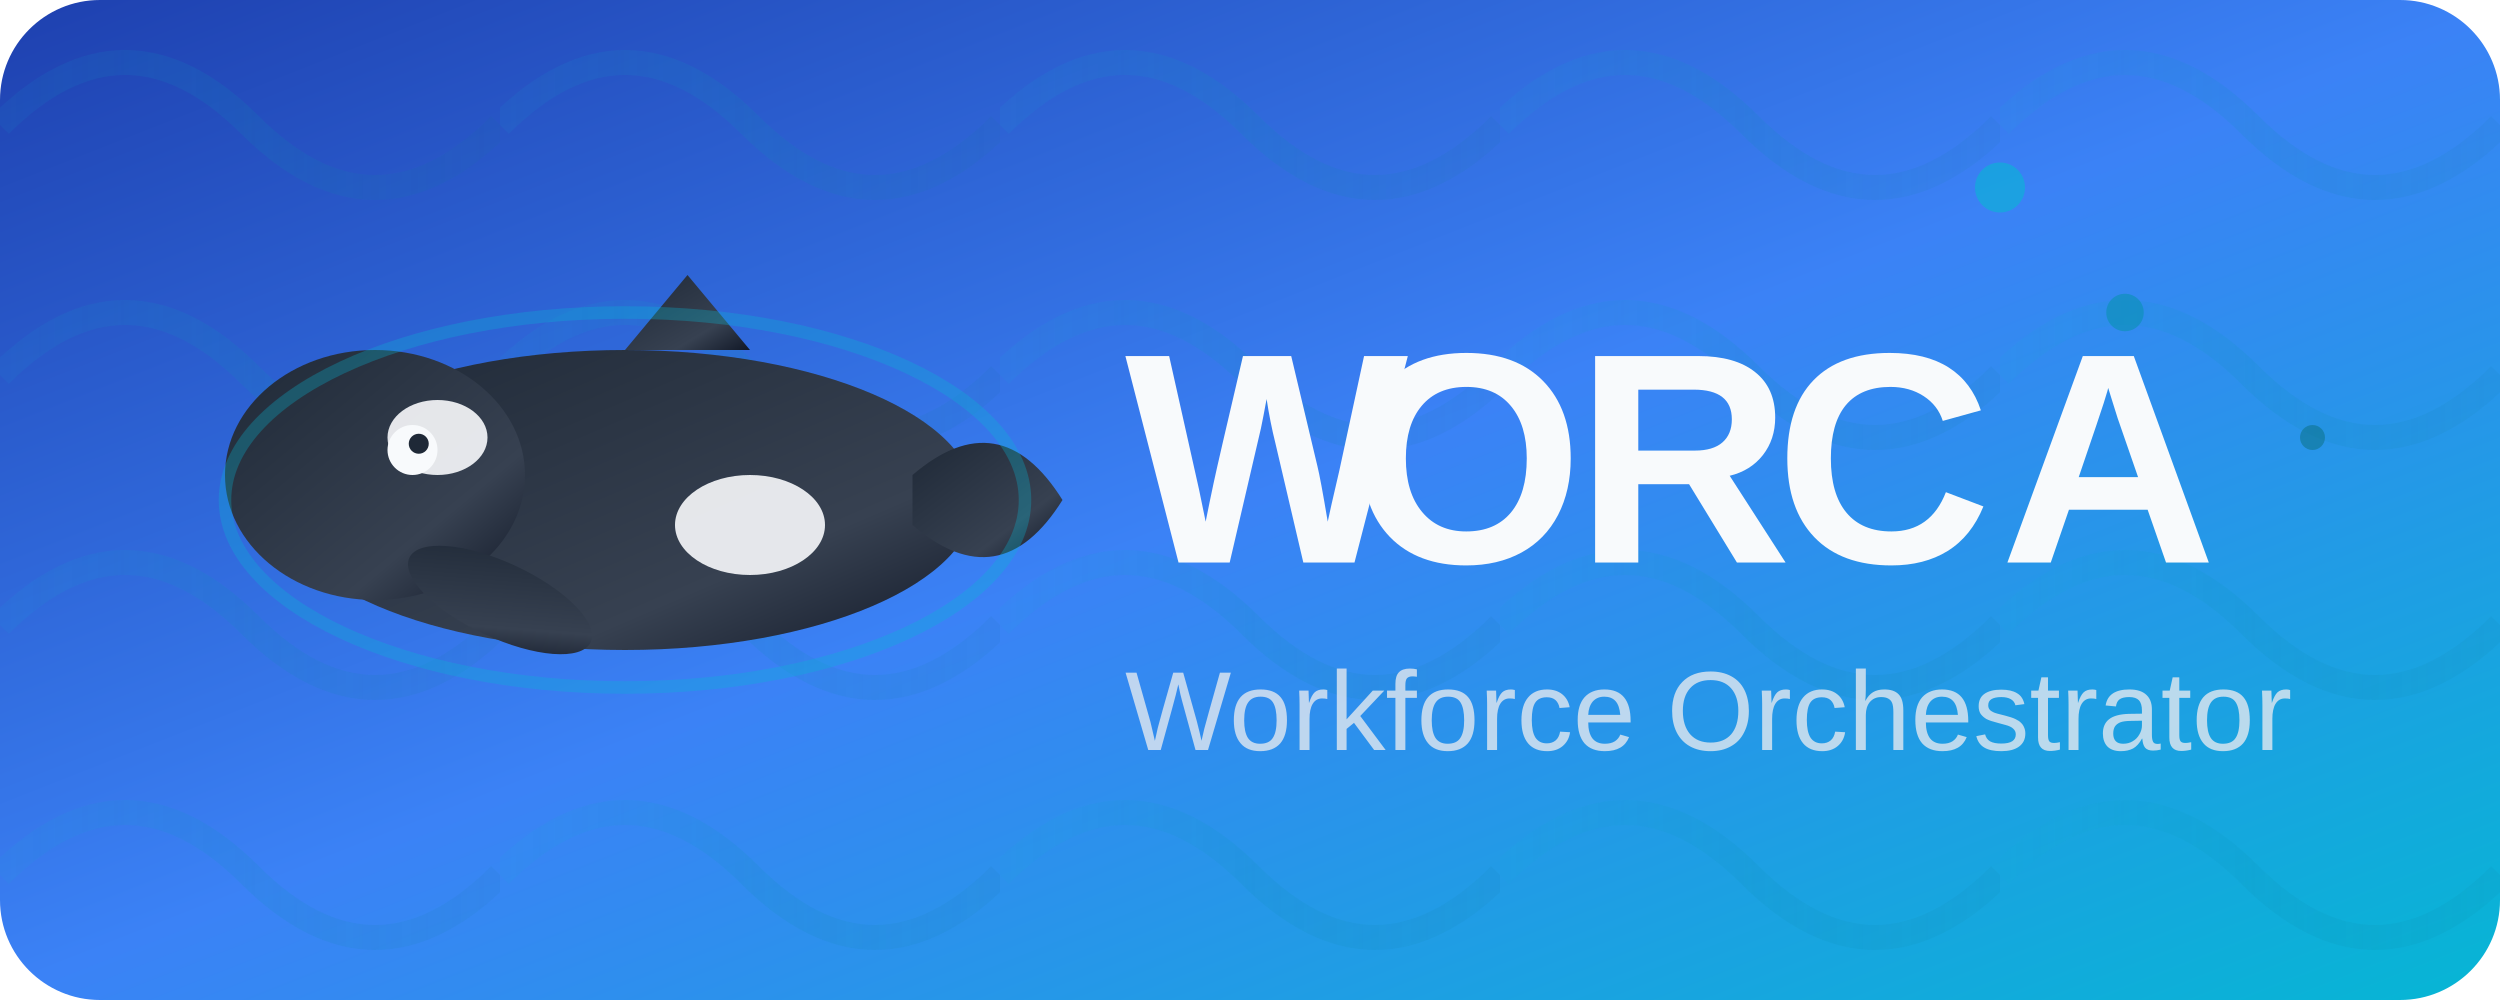
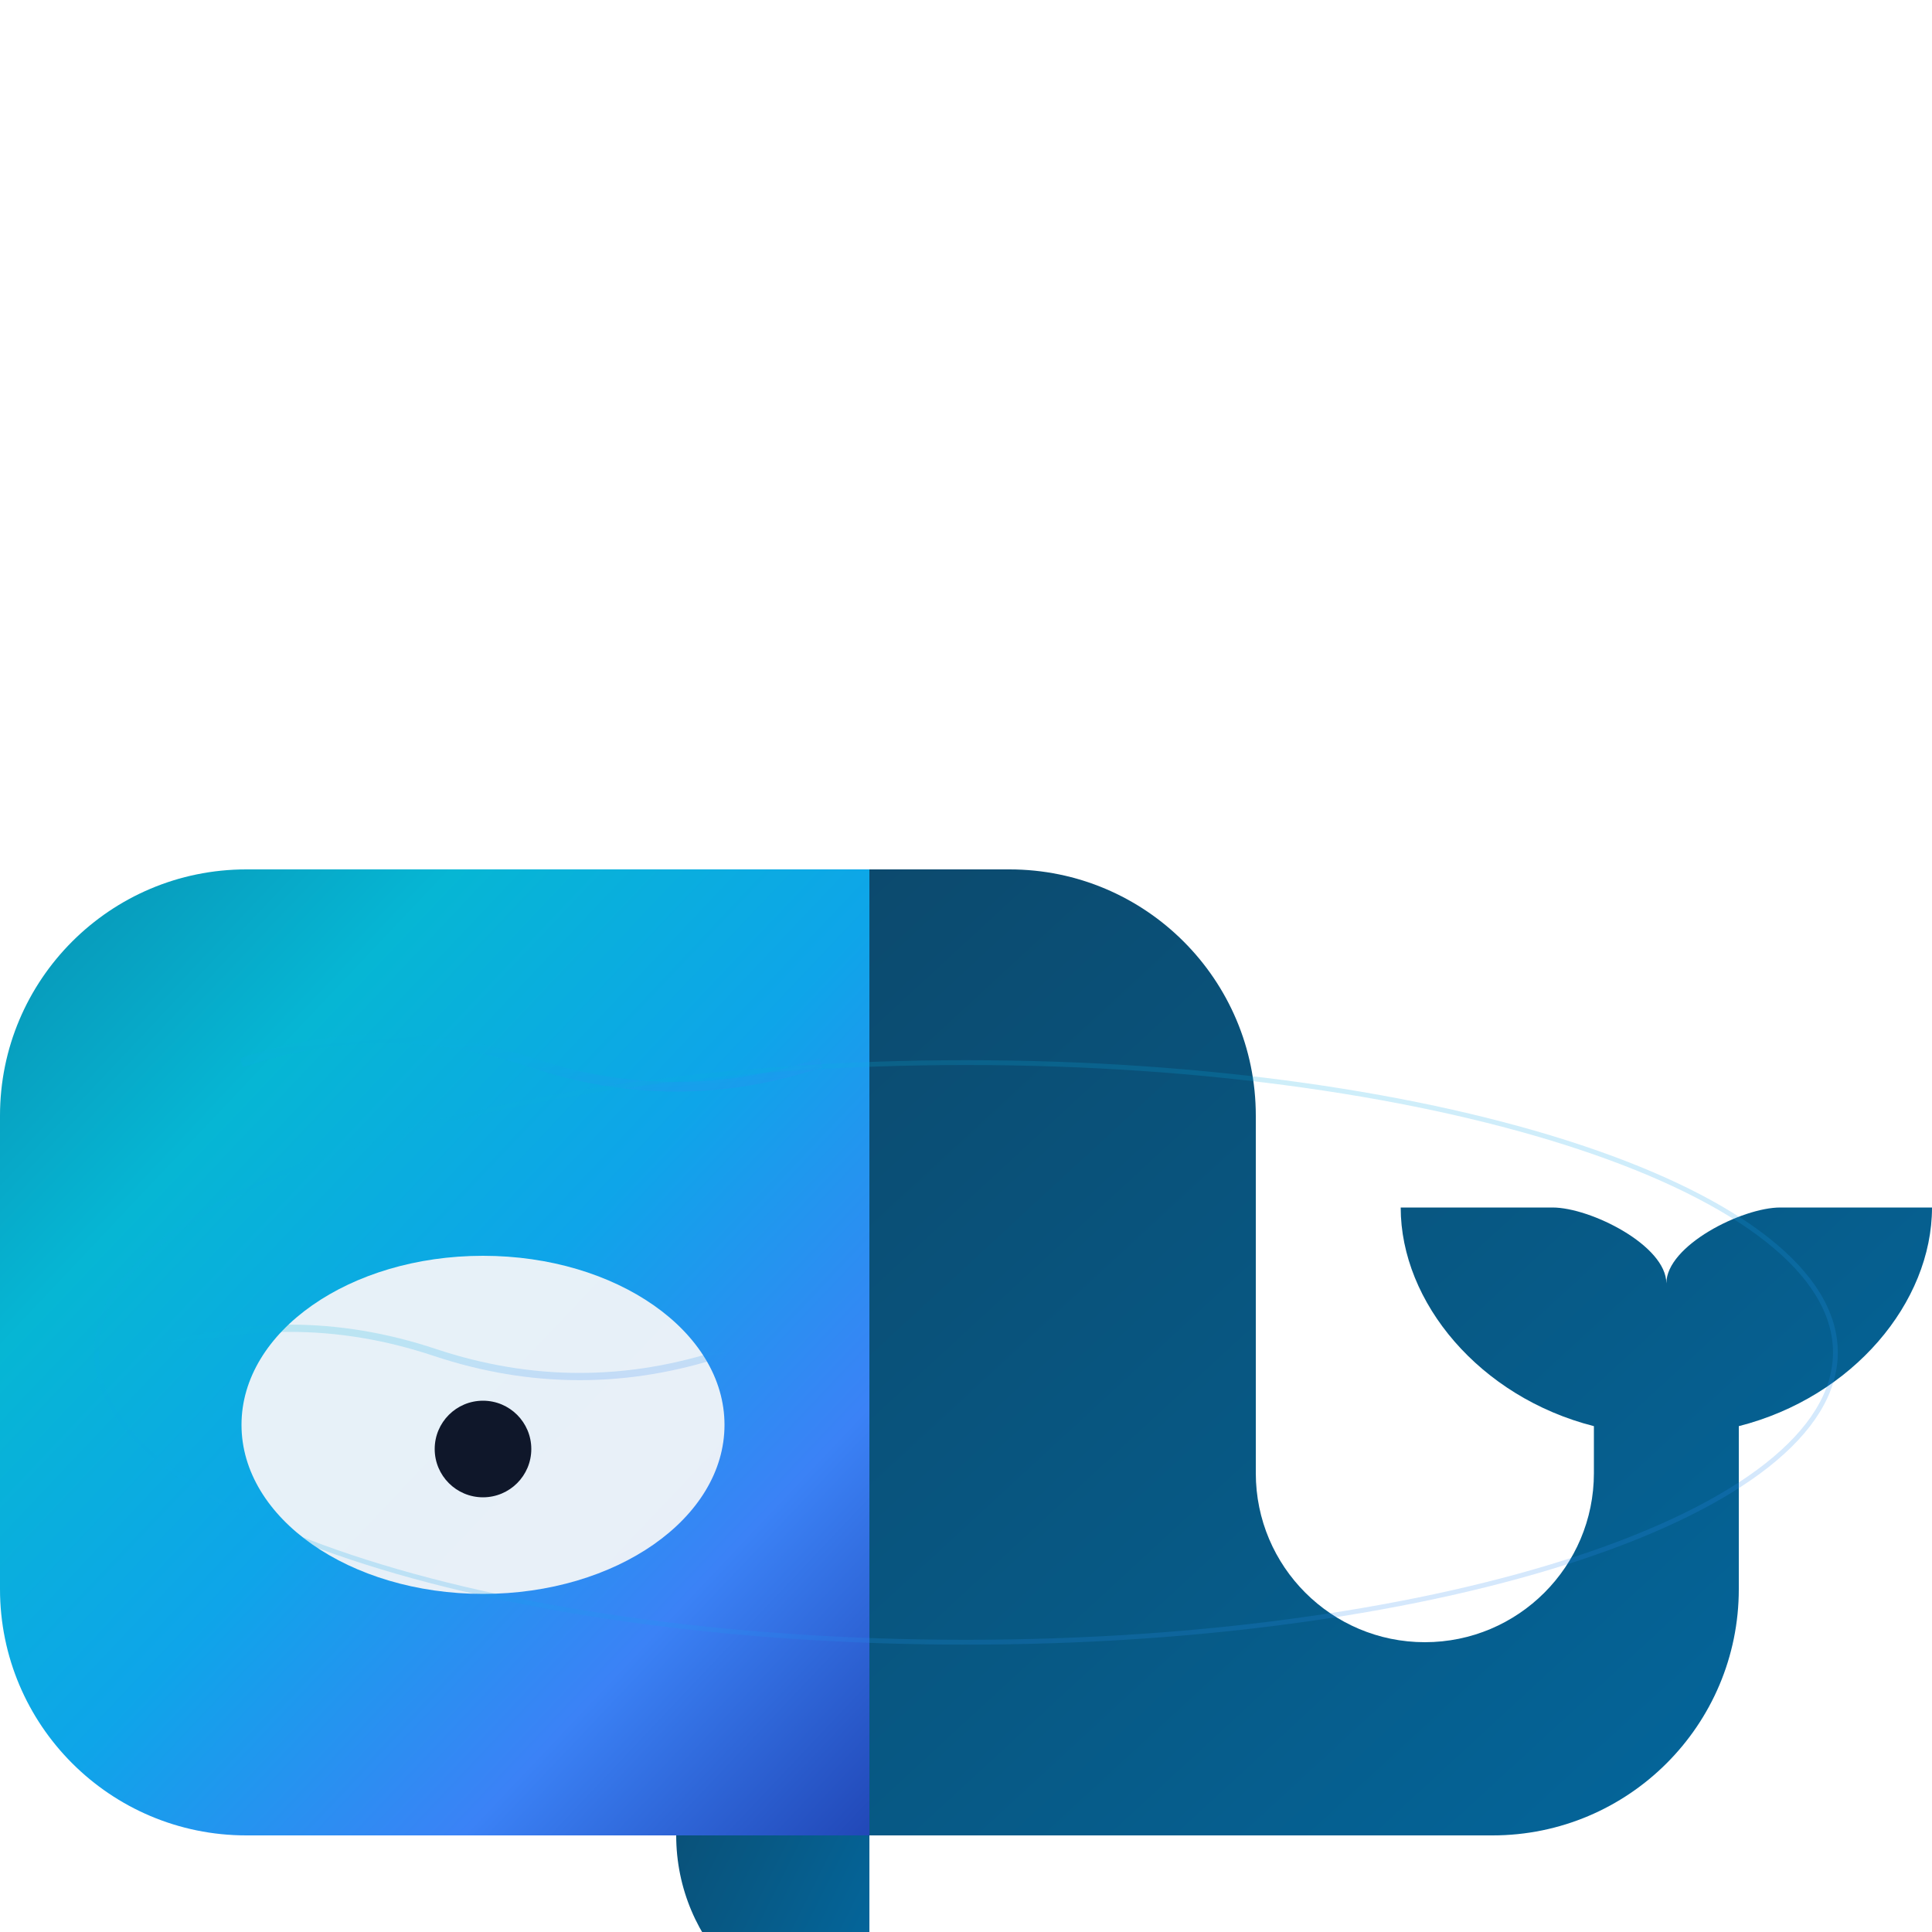
- <svg xmlns="http://www.w3.org/2000/svg" viewBox="0 0 200 80" width="200" height="80">
+ <svg xmlns="http://www.w3.org/2000/svg" height="200px" width="200px" version="1.1" id="Layer_1" viewBox="0 0 200 200" xml:space="preserve">
  <defs>
    <linearGradient id="oceanGradient" x1="0%" y1="0%" x2="100%" y2="100%">
-       <stop offset="0%" style="stop-color:#1e40af;stop-opacity:1" />
-       <stop offset="50%" style="stop-color:#3b82f6;stop-opacity:1" />
-       <stop offset="100%" style="stop-color:#06b6d4;stop-opacity:1" />
+       <stop offset="0%" style="stop-color:#0891b2;stop-opacity:1" />
+       <stop offset="25%" style="stop-color:#06b6d4;stop-opacity:1" />
+       <stop offset="50%" style="stop-color:#0ea5e9;stop-opacity:1" />
+       <stop offset="75%" style="stop-color:#3b82f6;stop-opacity:1" />
+       <stop offset="100%" style="stop-color:#1e40af;stop-opacity:1" />
    </linearGradient>
-     <linearGradient id="waveGradient" x1="0%" y1="0%" x2="100%" y2="0%">
-       <stop offset="0%" style="stop-color:#06b6d4;stop-opacity:0.3" />
-       <stop offset="50%" style="stop-color:#0891b2;stop-opacity:0.6" />
-       <stop offset="100%" style="stop-color:#0e7490;stop-opacity:0.3" />
+     <linearGradient id="deepOceanGradient" x1="0%" y1="0%" x2="100%" y2="100%">
+       <stop offset="0%" style="stop-color:#0c4a6e;stop-opacity:1" />
+       <stop offset="50%" style="stop-color:#075985;stop-opacity:1" />
+       <stop offset="100%" style="stop-color:#0369a1;stop-opacity:1" />
    </linearGradient>
-     <linearGradient id="orcaGradient" x1="0%" y1="0%" x2="100%" y2="100%">
-       <stop offset="0%" style="stop-color:#1f2937;stop-opacity:1" />
-       <stop offset="70%" style="stop-color:#374151;stop-opacity:1" />
-       <stop offset="100%" style="stop-color:#111827;stop-opacity:1" />
+     <linearGradient id="lightOceanGradient" x1="0%" y1="0%" x2="100%" y2="100%">
+       <stop offset="0%" style="stop-color:#06b6d4;stop-opacity:1" />
+       <stop offset="50%" style="stop-color:#0ea5e9;stop-opacity:1" />
+       <stop offset="100%" style="stop-color:#3b82f6;stop-opacity:1" />
    </linearGradient>
-     <pattern id="waves" x="0" y="0" width="40" height="20" patternUnits="userSpaceOnUse">
-       <path d="M0 10 Q10 0 20 10 T40 10" stroke="url(#waveGradient)" stroke-width="2" fill="none" opacity="0.4">
-         <animateTransform attributeName="transform" type="translate" values="0,0; -40,0; 0,0" dur="4s" repeatCount="indefinite" />
-       </path>
-     </pattern>
  </defs>
-   <rect width="200" height="80" fill="url(#oceanGradient)" rx="8" />
-   <rect width="200" height="80" fill="url(#waves)" opacity="0.6" />
-   <g transform="translate(15, 20)">
-     <ellipse cx="35" cy="20" rx="28" ry="12" fill="url(#orcaGradient)" />
-     <ellipse cx="15" cy="18" rx="12" ry="10" fill="url(#orcaGradient)" />
-     <ellipse cx="20" cy="15" rx="4" ry="3" fill="#f8fafc" opacity="0.9" />
-     <ellipse cx="45" cy="22" rx="6" ry="4" fill="#f8fafc" opacity="0.9" />
-     <path d="M35 8 L40 2 L45 8 Z" fill="url(#orcaGradient)" />
-     <path d="M58 18 Q65 12 70 20 Q65 28 58 22 Z" fill="url(#orcaGradient)" />
-     <ellipse cx="25" cy="28" rx="8" ry="3" fill="url(#orcaGradient)" transform="rotate(25 25 28)" />
-     <circle cx="18" cy="16" r="2" fill="#f8fafc" />
-     <circle cx="18.5" cy="15.5" r="0.8" fill="#1f2937" />
+   <g transform="translate(0, 50) scale(0.5, 0.5)">
+     <g id="XMLID_884_">
+       <animateTransform attributeName="transform" type="scale" values="1;1.03;1" dur="4s" repeatCount="indefinite" />
+       <path id="XMLID_63_" style="fill:url(#deepOceanGradient);" d="M180,240L180,240c-22.092,0-40,17.908-40,40l0,0c0,22.092,17.908,40,40,40l0,0" />
+       <path id="XMLID_62_" style="fill:url(#oceanGradient);" d="M190,80H51c-28.167,0-51,22.834-51,51v98c0,28.167,22.833,51,51,51h139V80z" />
+       <path id="XMLID_889_" style="fill:url(#deepOceanGradient);" d="M400,150c0,0-15.714,0-31.428,0c-7.857,0-23.572,7.857-23.572,15.715             c0-7.858-15.715-15.715-23.572-15.715c-15.714,0-31.428,0-31.428,0c0,19.638,16.367,39.262,40,45.27V205c0,19.331-15.67,35-35,35             s-35-15.669-35-35v-74c0-28.166-22.834-51-51-51h-29v200h129c28.167,0,51-22.833,51-51v-33.73C383.633,189.262,400,169.638,400,150             z" />
+       <g id="XMLID_890_">
+         <ellipse id="XMLID_891_" style="fill:#f1f5f9;opacity:0.95;" cx="100" cy="195" rx="50" ry="35" />
+       </g>
+       <g id="XMLID_892_">
+         <circle id="XMLID_893_" style="fill:#0f172a;" cx="100" cy="200.001" r="10">
+           <animate attributeName="r" values="10;8;10" dur="3s" repeatCount="indefinite" />
+         </circle>
+       </g>
+       <g id="waterEffects" opacity="0.4">
+         <path d="M50,120 Q80,110 110,120 T170,120" stroke="url(#lightOceanGradient)" stroke-width="2" fill="none" opacity="0.6">
+           <animate attributeName="d" values="M50,120 Q80,110 110,120 T170,120;M50,125 Q80,115 110,125 T170,125;M50,120 Q80,110 110,120 T170,120" dur="6s" repeatCount="indefinite" />
+         </path>
+         <path d="M30,180 Q60,170 90,180 T150,180" stroke="url(#lightOceanGradient)" stroke-width="1.5" fill="none" opacity="0.5">
+           <animate attributeName="d" values="M30,180 Q60,170 90,180 T150,180;M30,185 Q60,175 90,185 T150,185;M30,180 Q60,170 90,180 T150,180" dur="5s" repeatCount="indefinite" />
+         </path>
+       </g>
+       <ellipse cx="200" cy="180" rx="180" ry="60" fill="none" stroke="url(#lightOceanGradient)" stroke-width="1" opacity="0.2">
+         <animate attributeName="stroke-opacity" values="0.2;0.4;0.2" dur="4s" repeatCount="indefinite" />
+       </ellipse>
+     </g>
  </g>
-   <g transform="translate(90, 25)">
-     <text x="0" y="20" font-family="Arial, sans-serif" font-size="24" font-weight="bold" fill="#f8fafc">
-       W
-       <animate attributeName="fill" values="#f8fafc;#06b6d4;#f8fafc" dur="3s" repeatCount="indefinite" />
-     </text>
-     <text x="18" y="20" font-family="Arial, sans-serif" font-size="24" font-weight="bold" fill="#f8fafc">
-       O
-       <animate attributeName="fill" values="#f8fafc;#06b6d4;#f8fafc" dur="3s" begin="0.5s" repeatCount="indefinite" />
-     </text>
-     <text x="36" y="20" font-family="Arial, sans-serif" font-size="24" font-weight="bold" fill="#f8fafc">
-       R
-       <animate attributeName="fill" values="#f8fafc;#06b6d4;#f8fafc" dur="3s" begin="1s" repeatCount="indefinite" />
-     </text>
-     <text x="52" y="20" font-family="Arial, sans-serif" font-size="24" font-weight="bold" fill="#f8fafc">
-       C
-       <animate attributeName="fill" values="#f8fafc;#06b6d4;#f8fafc" dur="3s" begin="1.5s" repeatCount="indefinite" />
-     </text>
-     <text x="70" y="20" font-family="Arial, sans-serif" font-size="24" font-weight="bold" fill="#f8fafc">
-       A
-       <animate attributeName="fill" values="#f8fafc;#06b6d4;#f8fafc" dur="3s" begin="2s" repeatCount="indefinite" />
-     </text>
-     <text x="0" y="35" font-family="Arial, sans-serif" font-size="9" fill="#e2e8f0" opacity="0.8">
-       Workforce Orchestrator
-     </text>
-   </g>
-   <g opacity="0.6">
-     <circle cx="160" cy="15" r="2" fill="#06b6d4">
-       <animate attributeName="cy" values="15;5;15" dur="2s" repeatCount="indefinite" />
-       <animate attributeName="opacity" values="0.6;1;0.6" dur="2s" repeatCount="indefinite" />
-     </circle>
-     <circle cx="170" cy="25" r="1.5" fill="#0891b2">
-       <animate attributeName="cy" values="25;15;25" dur="2.5s" repeatCount="indefinite" />
-       <animate attributeName="opacity" values="0.4;0.8;0.4" dur="2.5s" repeatCount="indefinite" />
-     </circle>
-     <circle cx="185" cy="35" r="1" fill="#0e7490">
-       <animate attributeName="cy" values="35;25;35" dur="3s" repeatCount="indefinite" />
-       <animate attributeName="opacity" values="0.3;0.7;0.3" dur="3s" repeatCount="indefinite" />
-     </circle>
-   </g>
-   <ellipse cx="50" cy="40" rx="32" ry="15" fill="none" stroke="#06b6d4" stroke-width="1" opacity="0.3">
-     <animate attributeName="stroke-opacity" values="0.3;0.6;0.3" dur="4s" repeatCount="indefinite" />
-   </ellipse>
</svg>
